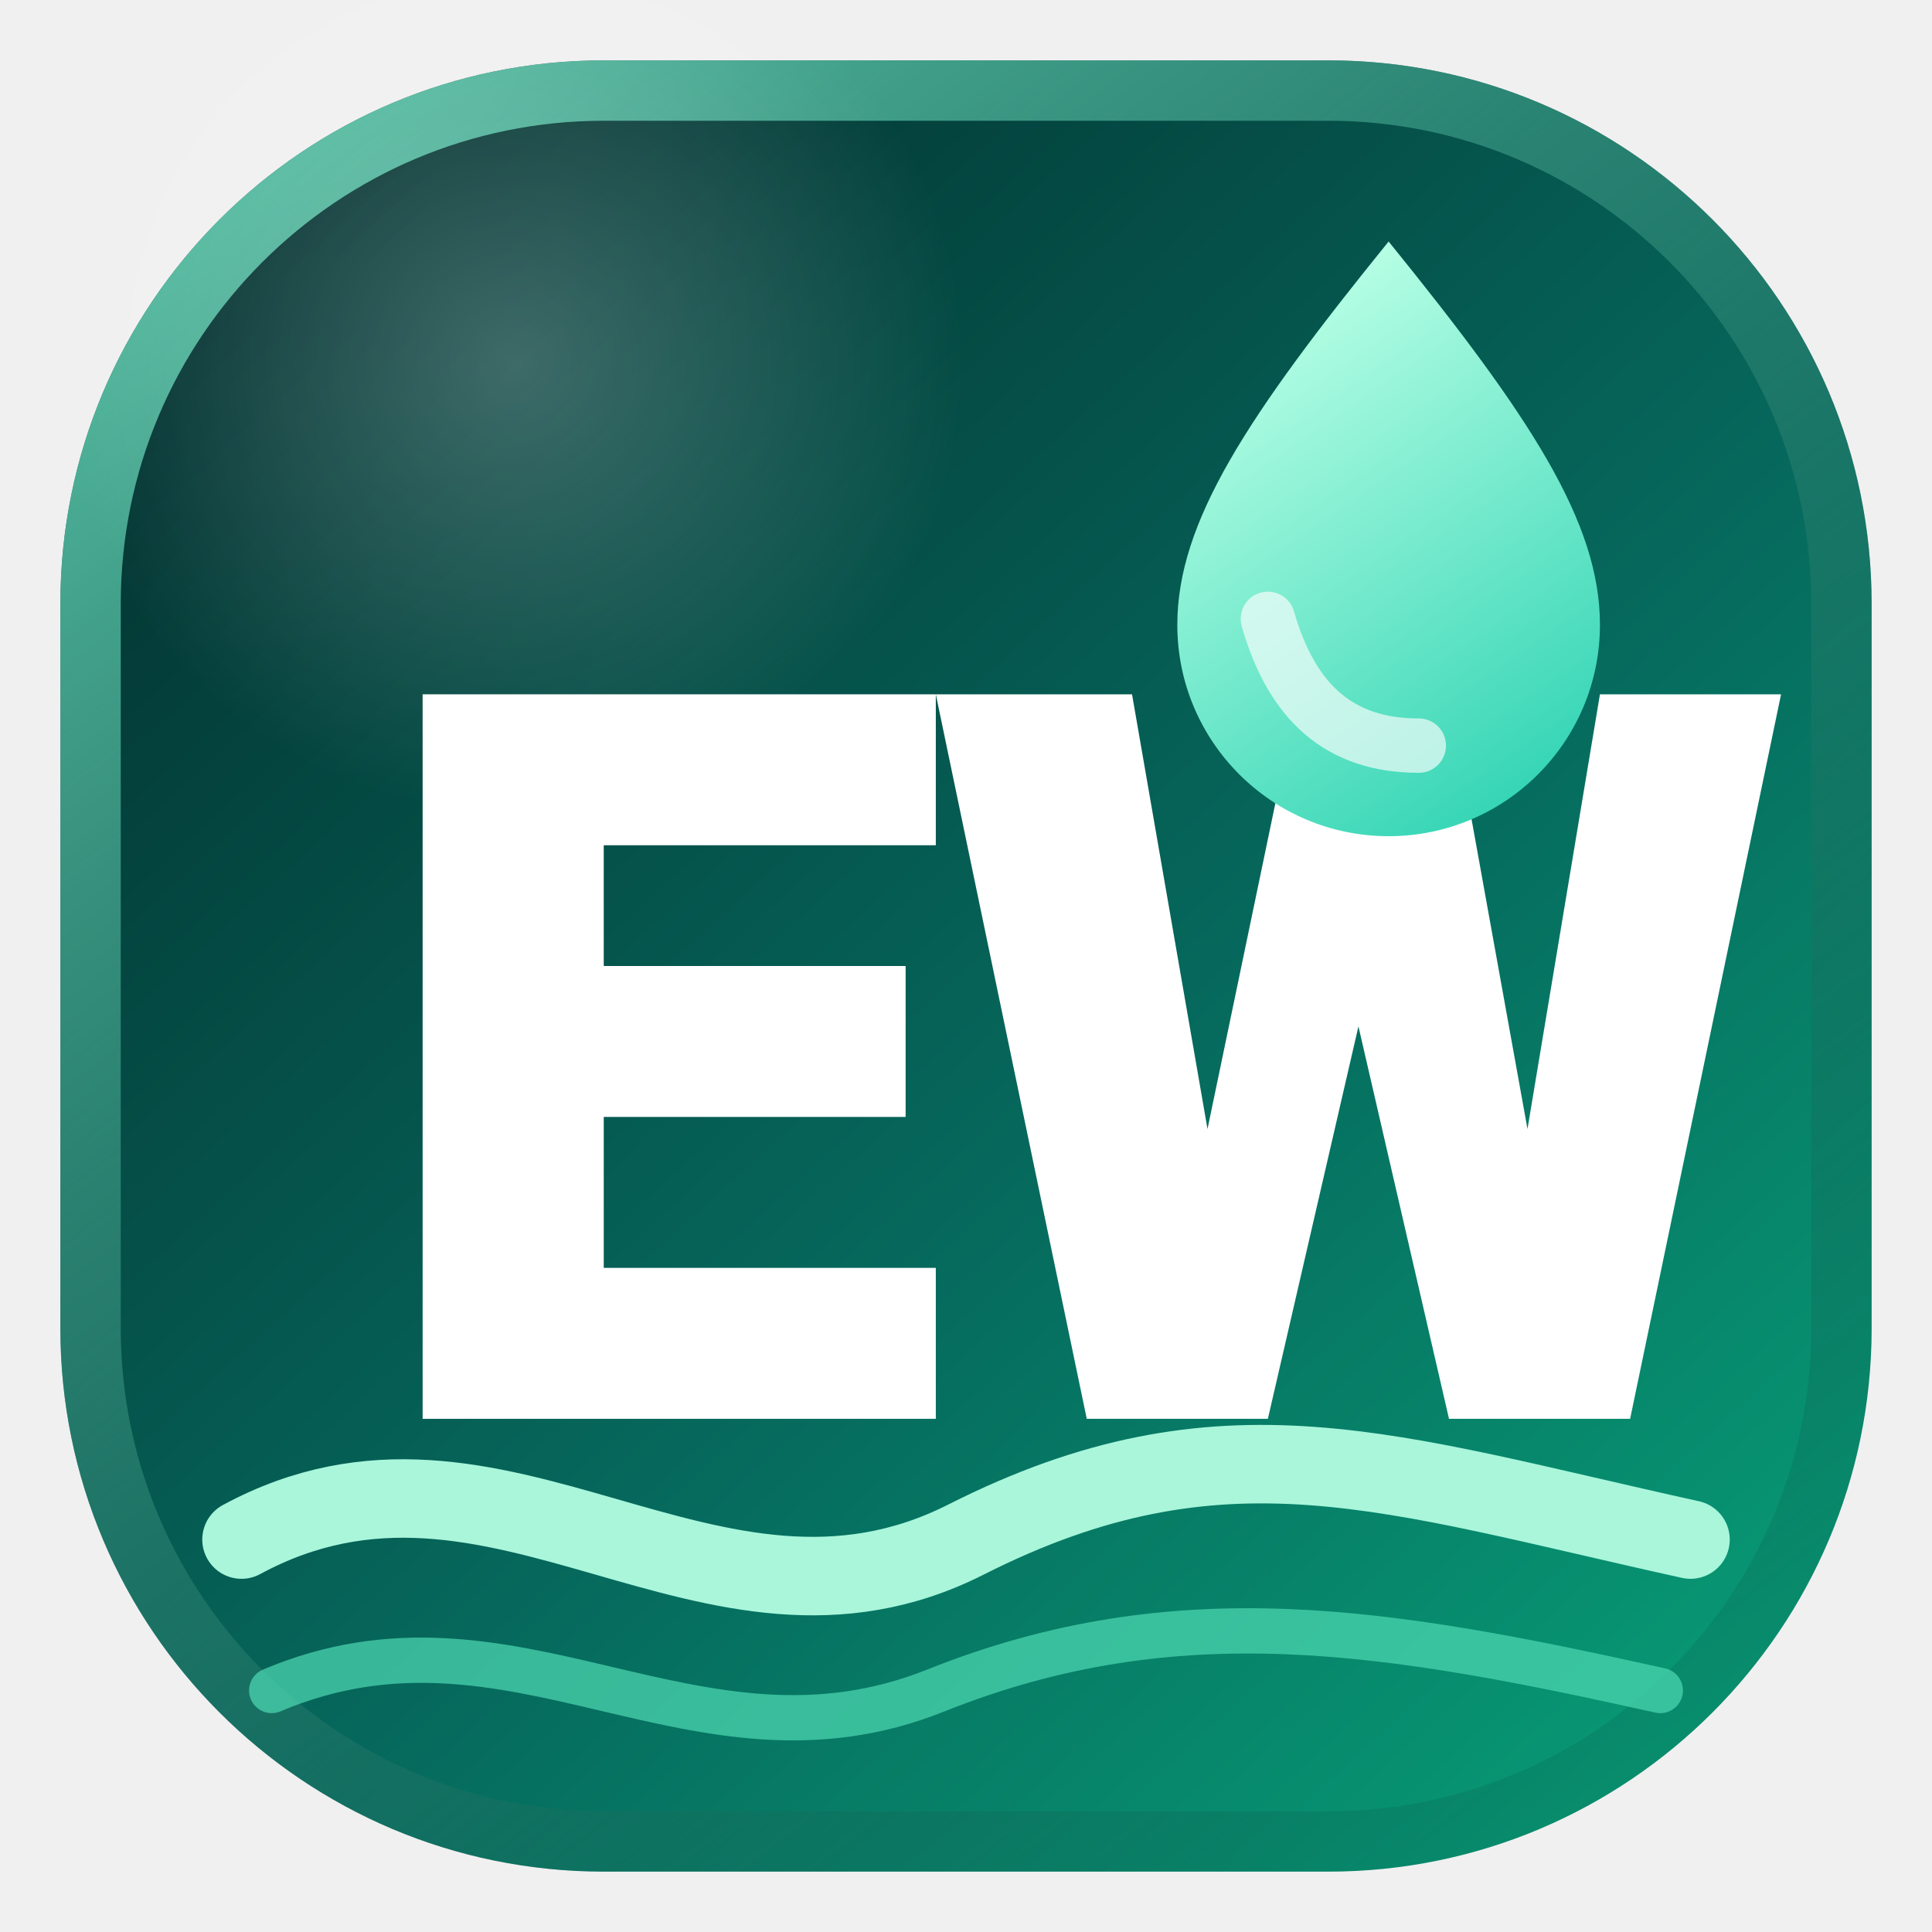
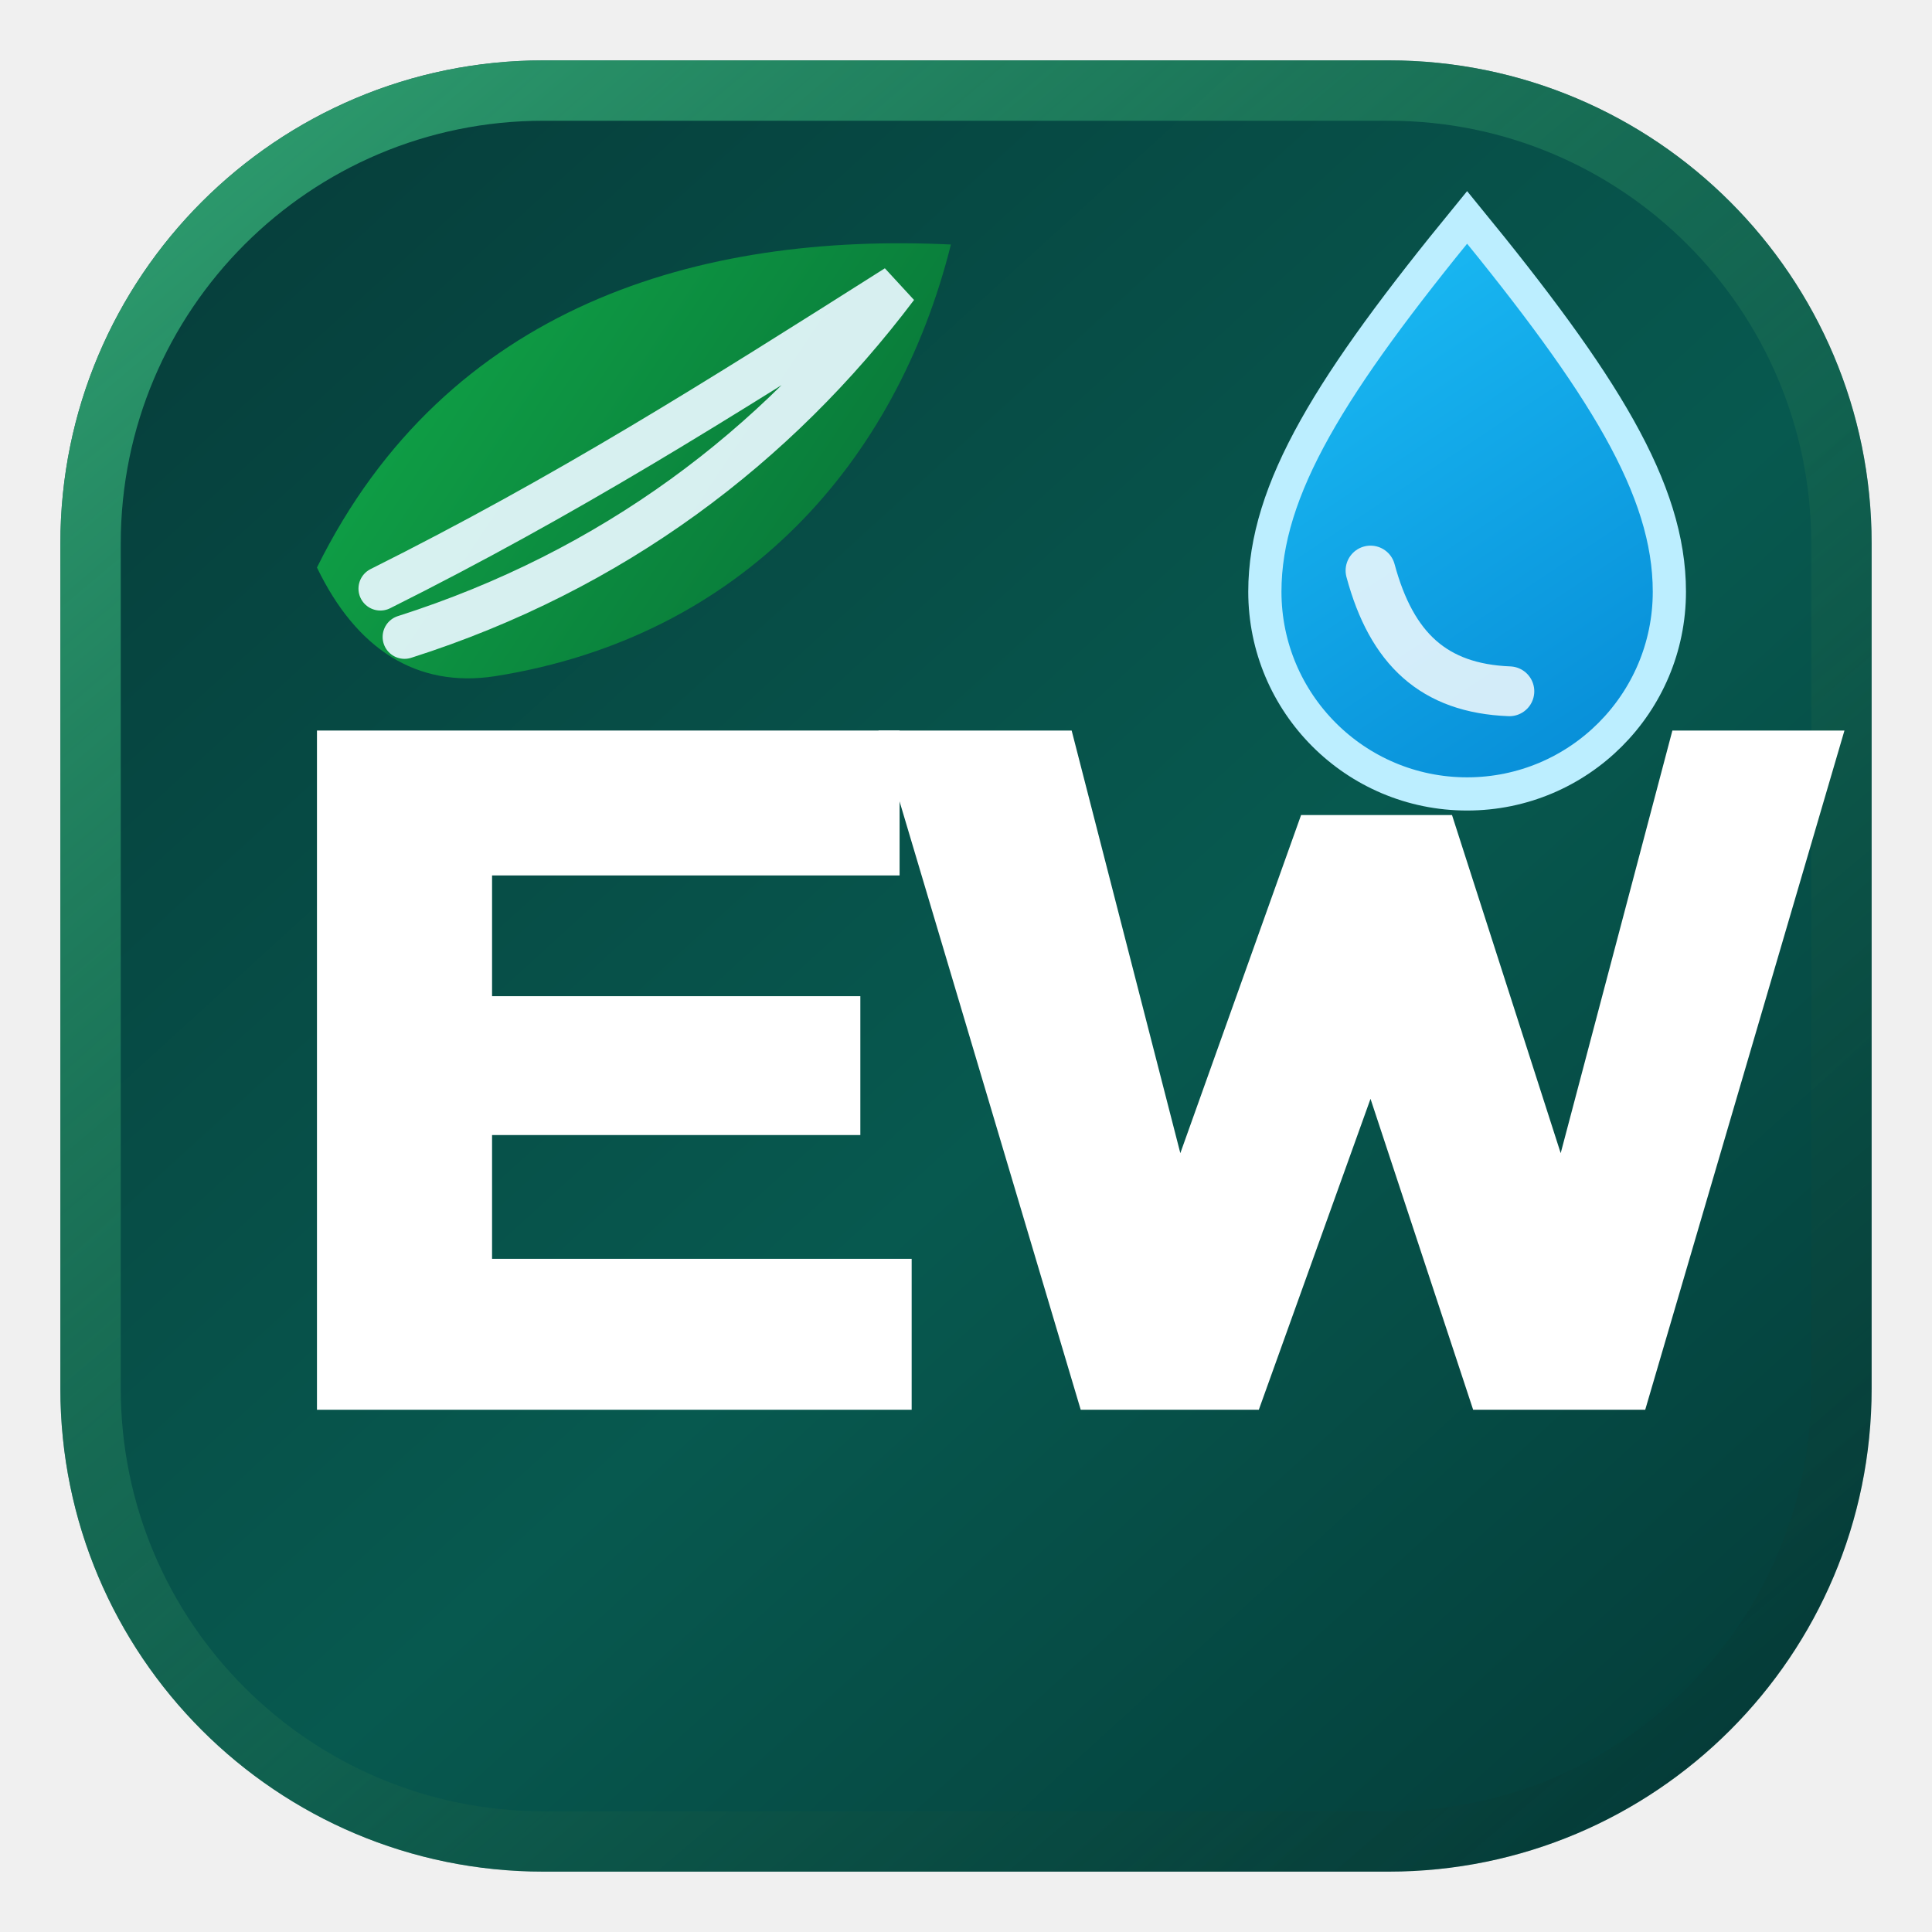
<svg xmlns="http://www.w3.org/2000/svg" width="64" height="64" viewBox="0 0 64 64" fill="none">
-   <rect x="2" y="2" width="60" height="60" rx="18" fill="url(#a)" />
-   <rect x="3" y="3" width="58" height="58" rx="17" stroke="url(#b)" stroke-width="2" />
-   <circle cx="17" cy="12" r="15" fill="url(#c)" opacity=".42" />
-   <path d="M14 23h17v5H20v4h10v5H20v5h11v5H14V23Z" fill="white" />
-   <path d="m31 23 5 24h6l3-13 3 13h6l5-24h-6l-2.4 14.4L48 23h-5l-3 14.4L37.5 23H31Z" fill="white" />
-   <path d="M46 8c-4.7 5.8-7 9.3-7 12.7a7 7 0 1 0 14 0C53 17.3 50.7 13.8 46 8Z" fill="url(#d)" />
-   <path d="M42 20.5c.8 2.8 2.4 4.2 5 4.2" stroke="white" stroke-width="1.8" stroke-linecap="round" opacity=".65" />
-   <path d="M8 51c8.5-4.6 15.5 4.3 24 0s14-2.2 24 0" stroke="#A9F6DB" stroke-width="2.6" stroke-linecap="round" />
-   <path d="M9 56c8-3.4 14 3.2 22 0s15-2 24 0" stroke="#4CD8B2" stroke-width="1.5" stroke-linecap="round" opacity=".72" />
+   <rect x="2" y="2" width="60" height="60" rx="16" fill="url(#tile)" />
+   <rect x="3" y="3" width="58" height="58" rx="15" stroke="url(#edge)" stroke-width="2" />
+   <path d="M10.5 18.8C14.8 10.1 23.2 7.7 31.5 8.1C29.7 15.3 24.6 21.1 16.4 22.4C13.8 22.8 11.8 21.5 10.5 18.8Z" fill="url(#leaf)" />
+   <path d="M12.6 19.5C18.8 16.4 23.7 13.3 29.7 9.5C25.7 14.8 20.3 18.9 13.4 21.1" stroke="#E8F8FF" stroke-width="1.45" stroke-linecap="round" opacity=".92" />
+   <path d="M10.5 24.2H29.8V29H16.3V33H28.5V37.6H16.3V41.7H30.2V46.7H10.5V24.2Z" fill="white" />
+   <path d="M29.1 24.2H35.5L39.1 38.2L43.1 27H48.1L51.7 38.2L55.4 24.2H61.1L54.5 46.7H48.8L45.4 36.4L41.7 46.7H35.8L29.1 24.2Z" fill="white" />
+   <path d="M48.6 7.2C44.1 12.7 41.9 16.2 41.9 19.6A6.7 6.7 0 1 0 55.3 19.6C55.3 16.2 53.1 12.7 48.6 7.2Z" fill="url(#drop)" stroke="#BCEEFF" stroke-width="1.1" />
+   <path d="M45.4 18.9C46.1 21.5 47.5 22.8 50 22.9" stroke="white" stroke-width="1.65" stroke-linecap="round" opacity=".82" />
  <defs>
-     <linearGradient id="a" x1="8" y1="5" x2="59" y2="61" gradientUnits="userSpaceOnUse">
-       <stop stop-color="#032F2E" />
-       <stop offset=".55" stop-color="#06685C" />
-       <stop offset="1" stop-color="#08A078" />
+     <linearGradient id="tile" x1="7" y1="5" x2="58" y2="61" gradientUnits="userSpaceOnUse">
+       <stop stop-color="#063E3B" />
+       <stop offset=".55" stop-color="#07594F" />
+       <stop offset="1" stop-color="#043C39" />
    </linearGradient>
-     <linearGradient id="b" x1="12" y1="4" x2="55" y2="61" gradientUnits="userSpaceOnUse">
-       <stop stop-color="#73F1CC" stop-opacity=".7" />
-       <stop offset="1" stop-color="#032F2E" stop-opacity=".1" />
+     <linearGradient id="edge" x1="9" y1="4" x2="57" y2="61" gradientUnits="userSpaceOnUse">
+       <stop stop-color="#38B77C" stop-opacity=".75" />
+       <stop offset="1" stop-color="#062F2D" stop-opacity=".2" />
    </linearGradient>
-     <radialGradient id="c">
-       <stop stop-color="white" stop-opacity=".55" />
-       <stop offset="1" stop-color="white" stop-opacity="0" />
-     </radialGradient>
-     <linearGradient id="d" x1="41" y1="11" x2="52" y2="27" gradientUnits="userSpaceOnUse">
-       <stop stop-color="#B8FFE5" />
-       <stop offset="1" stop-color="#2BD2B2" />
+     <linearGradient id="leaf" x1="12" y1="9" x2="30" y2="21" gradientUnits="userSpaceOnUse">
+       <stop stop-color="#10A648" />
+       <stop offset="1" stop-color="#087237" />
+     </linearGradient>
+     <linearGradient id="drop" x1="44" y1="10" x2="54" y2="25" gradientUnits="userSpaceOnUse">
+       <stop stop-color="#19B8F2" />
+       <stop offset="1" stop-color="#078DD7" />
    </linearGradient>
  </defs>
</svg>
